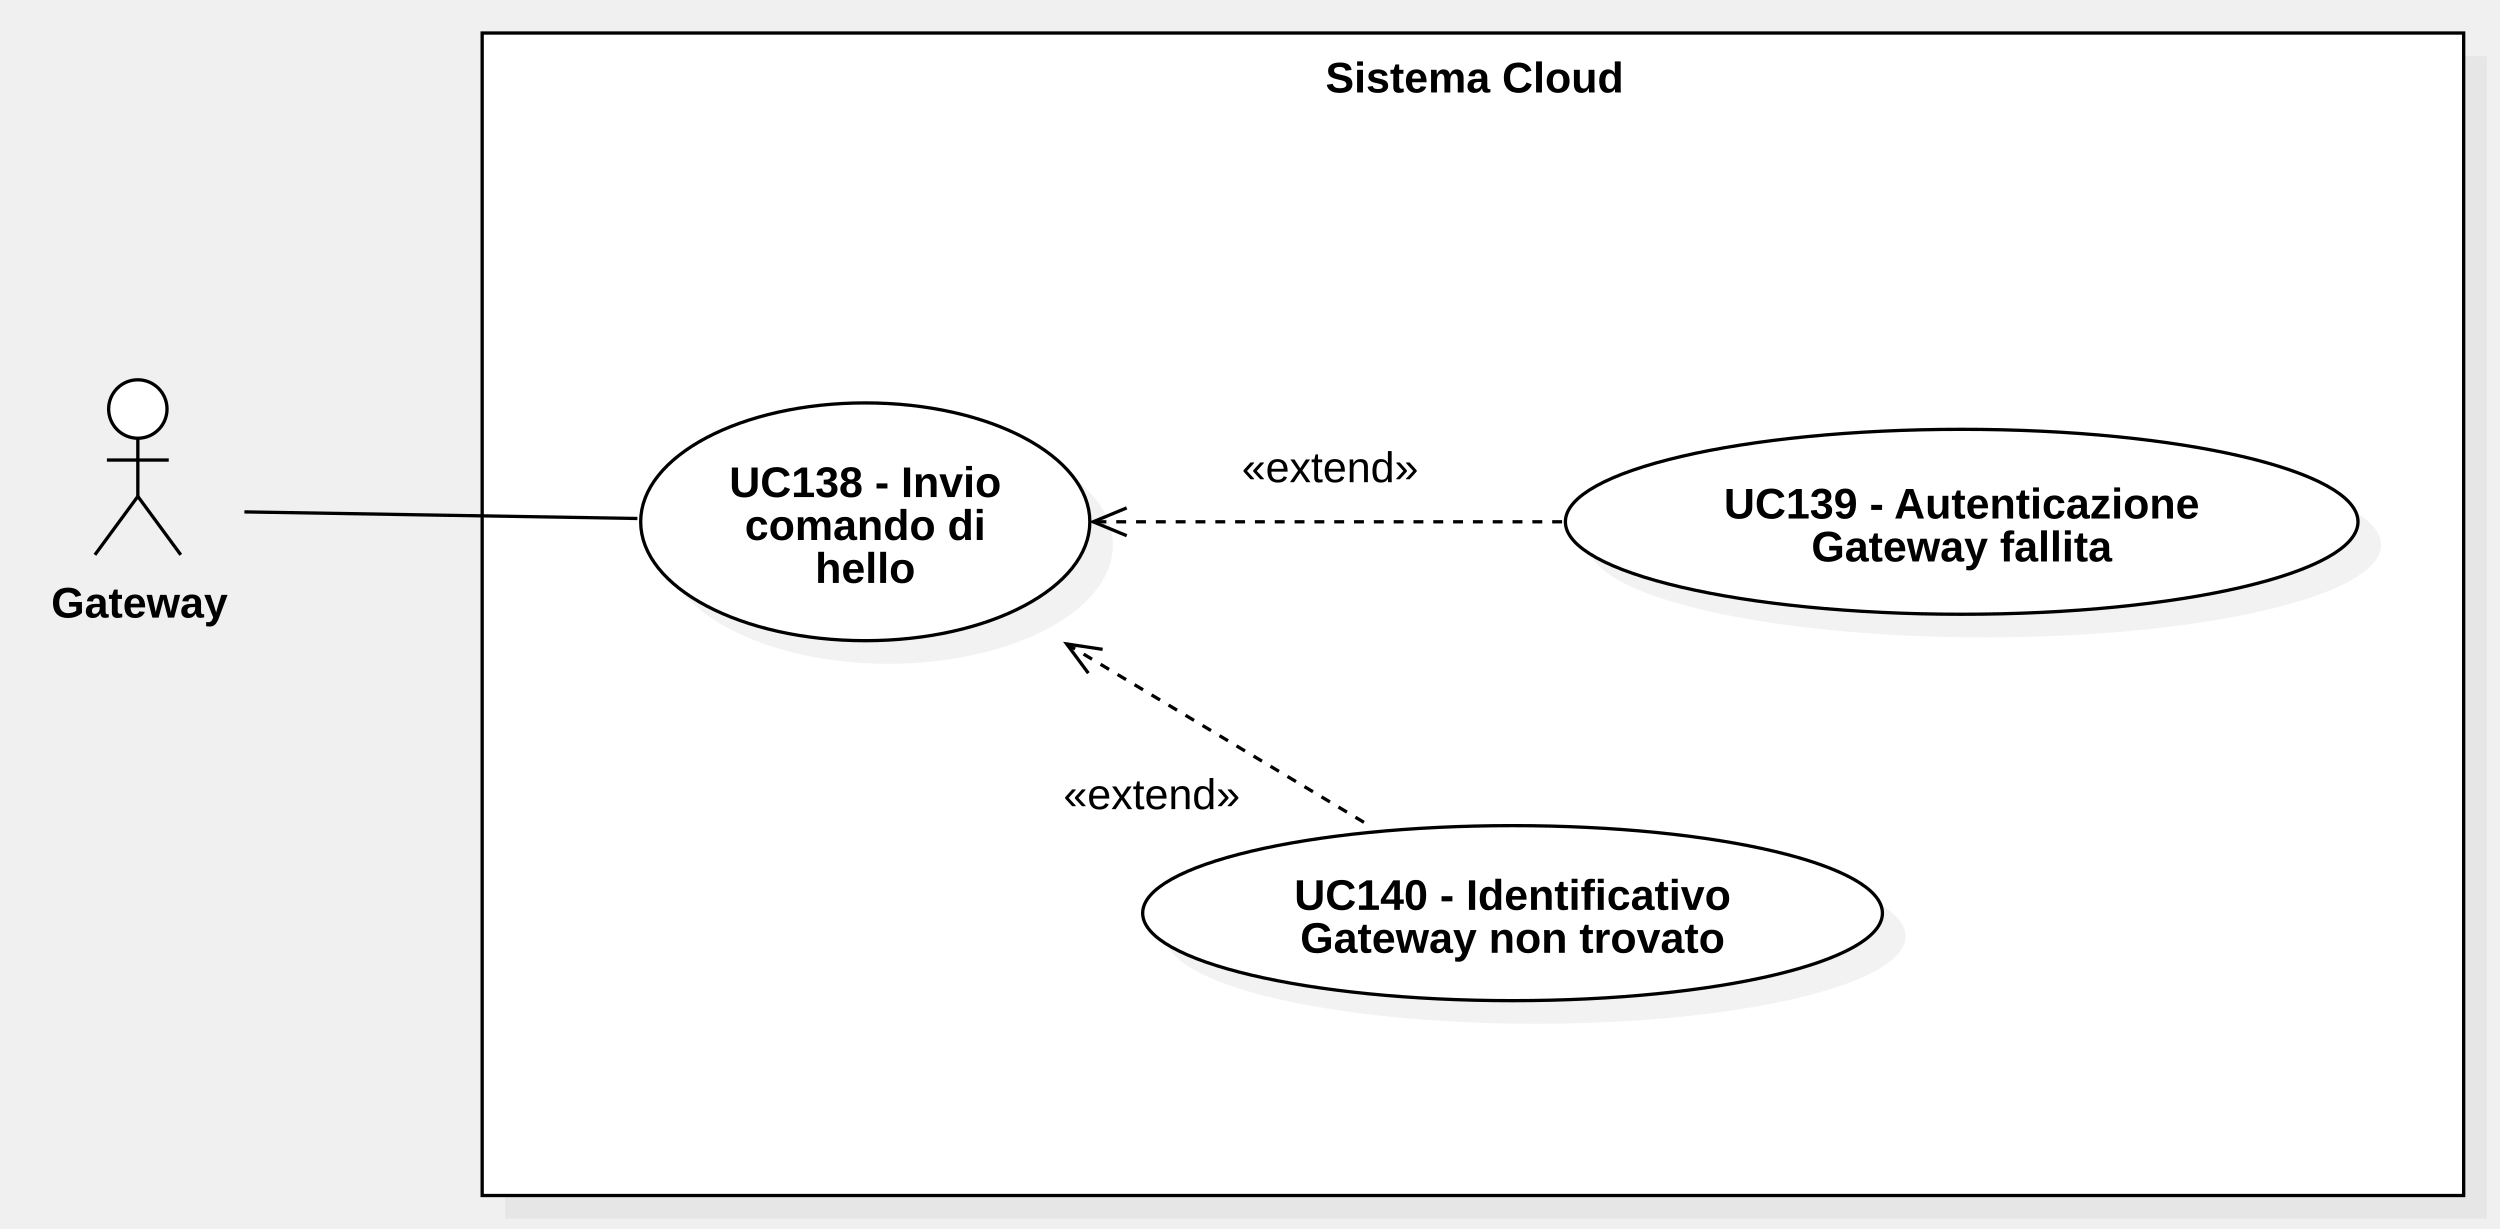
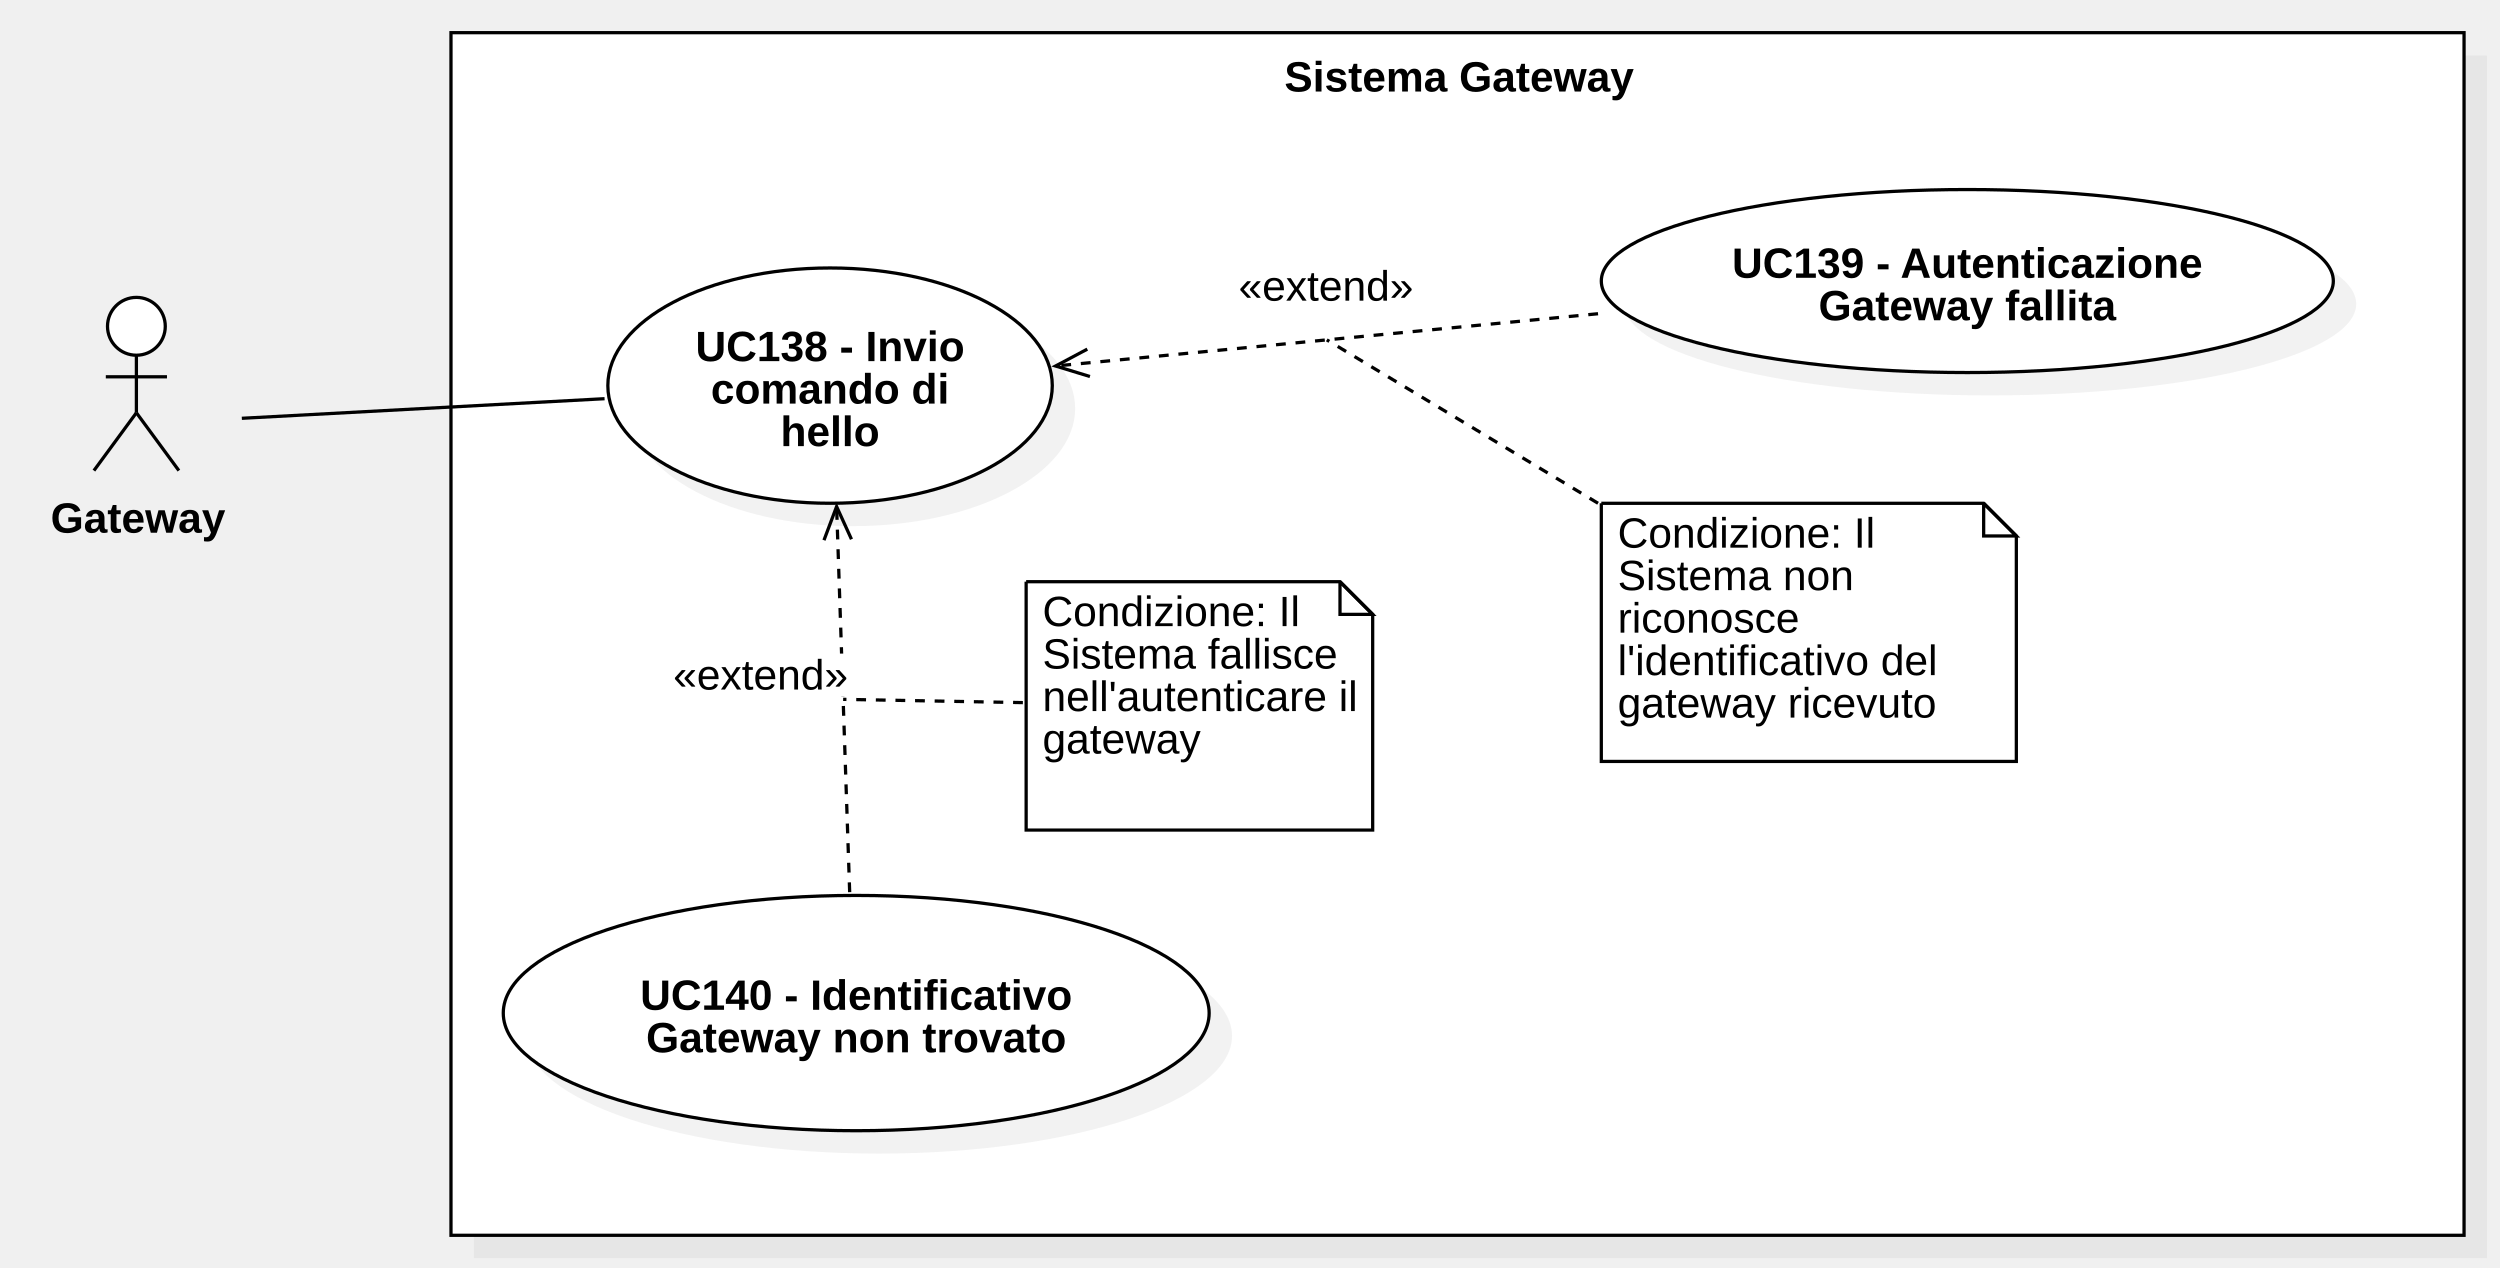
- <svg xmlns="http://www.w3.org/2000/svg" version="1.1" width="757" height="372">
+ <svg xmlns="http://www.w3.org/2000/svg" version="1.1" width="765" height="388">
  <defs />
  <g>
    <g>
-       <rect fill="#C0C0C0" stroke="none" x="333" y="242" width="600" height="352" transform="matrix(1 0 0 1 -180 -225)" fill-opacity="0.2" />
+       <rect fill="#C0C0C0" stroke="none" x="398" y="211" width="616" height="368" transform="matrix(1 0 0 1 -253 -194)" fill-opacity="0.2" />
    </g>
    <g>
-       <rect fill="#ffffff" stroke="none" x="326" y="235" width="600" height="352" transform="matrix(1 0 0 1 -180 -225)" />
+       <rect fill="#ffffff" stroke="none" x="391" y="204" width="616" height="368" transform="matrix(1 0 0 1 -253 -194)" />
    </g>
    <g>
-       <path fill="none" stroke="#000000" paint-order="fill stroke markers" d=" M 146 10 L 746 10 L 746 362 L 146 362 L 146 10 Z Z" stroke-miterlimit="10" stroke-dasharray="" />
+       <path fill="none" stroke="#000000" paint-order="fill stroke markers" d=" M 138 10 L 754 10 L 754 378 L 138 378 L 138 10 Z Z" stroke-miterlimit="10" stroke-dasharray="" />
    </g>
    <g>
      <g>
        <path fill="none" stroke="none" />
-         <text fill="#000000" stroke="none" font-family="Arial" font-size="13px" font-style="normal" font-weight="bold" text-decoration="undefined" x="626.5" y="248.5" text-anchor="middle" dominant-baseline="central" transform="matrix(1 0 0 1 -180 -225)">Sistema Cloud</text>
+         <text fill="#000000" stroke="none" font-family="Arial" font-size="13px" font-style="normal" font-weight="bold" text-decoration="undefined" x="699.5" y="217.5" text-anchor="middle" dominant-baseline="central" transform="matrix(1 0 0 1 -253 -194)">Sistema Gateway</text>
      </g>
    </g>
    <g>
-       <path fill="#ffffff" stroke="none" paint-order="stroke fill markers" d=" M 32.896 123.85 C 32.896 118.962 36.854 115 41.736 115 C 46.619 115 50.576 118.962 50.576 123.85 C 50.576 128.738 46.619 132.7 41.736 132.7 C 36.854 132.7 32.896 128.738 32.896 123.85 Z" />
+       <path fill="#ffffff" stroke="none" paint-order="stroke fill markers" d=" M 32.896 99.85 C 32.896 94.962 36.854 91 41.736 91 C 46.619 91 50.576 94.962 50.576 99.85 C 50.576 104.738 46.619 108.7 41.736 108.7 C 36.854 108.7 32.896 104.738 32.896 99.85 Z" />
    </g>
    <g>
-       <path fill="none" stroke="#000000" paint-order="fill stroke markers" d=" M 32.896 123.85 C 32.896 118.962 36.854 115 41.736 115 C 46.619 115 50.576 118.962 50.576 123.85 C 50.576 128.738 46.619 132.7 41.736 132.7 C 36.854 132.7 32.896 128.738 32.896 123.85 Z" stroke-miterlimit="10" stroke-dasharray="" />
+       <path fill="none" stroke="#000000" paint-order="fill stroke markers" d=" M 32.896 99.85 C 32.896 94.962 36.854 91 41.736 91 C 46.619 91 50.576 94.962 50.576 99.85 C 50.576 104.738 46.619 108.7 41.736 108.7 C 36.854 108.7 32.896 104.738 32.896 99.85 Z" stroke-miterlimit="10" stroke-dasharray="" />
    </g>
    <g>
-       <path fill="none" stroke="#000000" paint-order="fill stroke markers" d=" M 41.736 132.7 L 41.736 150.3" stroke-miterlimit="10" stroke-dasharray="" />
+       <path fill="none" stroke="#000000" paint-order="fill stroke markers" d=" M 41.736 108.7 L 41.736 126.3" stroke-miterlimit="10" stroke-dasharray="" />
    </g>
    <g>
-       <path fill="none" stroke="#000000" paint-order="fill stroke markers" d=" M 32.376 139.3 L 51.096 139.3" stroke-miterlimit="10" stroke-dasharray="" />
+       <path fill="none" stroke="#000000" paint-order="fill stroke markers" d=" M 32.376 115.3 L 51.096 115.3" stroke-miterlimit="10" stroke-dasharray="" />
    </g>
    <g>
-       <path fill="none" stroke="#000000" paint-order="fill stroke markers" d=" M 41.736 150.3 L 28.736 168" stroke-miterlimit="10" stroke-dasharray="" />
+       <path fill="none" stroke="#000000" paint-order="fill stroke markers" d=" M 41.736 126.3 L 28.736 144" stroke-miterlimit="10" stroke-dasharray="" />
    </g>
    <g>
-       <path fill="none" stroke="#000000" paint-order="fill stroke markers" d=" M 41.736 150.3 L 54.736 168" stroke-miterlimit="10" stroke-dasharray="" />
+       <path fill="none" stroke="#000000" paint-order="fill stroke markers" d=" M 41.736 126.3 L 54.736 144" stroke-miterlimit="10" stroke-dasharray="" />
    </g>
    <g>
      <g>
        <path fill="none" stroke="none" />
-         <text fill="#000000" stroke="none" font-family="Arial" font-size="13px" font-style="normal" font-weight="bold" text-decoration="undefined" x="222.236" y="407.5" text-anchor="middle" dominant-baseline="central" transform="matrix(1 0 0 1 -180 -225)">Gateway</text>
+         <text fill="#000000" stroke="none" font-family="Arial" font-size="13px" font-style="normal" font-weight="bold" text-decoration="undefined" x="295.236" y="352.5" text-anchor="middle" dominant-baseline="central" transform="matrix(1 0 0 1 -253 -194)">Gateway</text>
      </g>
    </g>
    <g>
-       <path fill="#C0C0C0" stroke="none" paint-order="stroke fill markers" d=" M 201 165 C 201 145.118 231.445 129 269 129 C 306.555 129 337 145.118 337 165 C 337 184.882 306.555 201 269 201 C 231.445 201 201 184.882 201 165 Z" fill-opacity="0.2" />
+       <path fill="#C0C0C0" stroke="none" paint-order="stroke fill markers" d=" M 193 125 C 193 105.118 223.445 89 261 89 C 298.555 89 329 105.118 329 125 C 329 144.882 298.555 161 261 161 C 223.445 161 193 144.882 193 125 Z" fill-opacity="0.2" />
    </g>
    <g>
-       <path fill="#ffffff" stroke="none" paint-order="stroke fill markers" d=" M 194 158 C 194 138.118 224.445 122 262 122 C 299.555 122 330 138.118 330 158 C 330 177.882 299.555 194 262 194 C 224.445 194 194 177.882 194 158 Z" />
+       <path fill="#ffffff" stroke="none" paint-order="stroke fill markers" d=" M 186 118 C 186 98.118 216.445 82 254 82 C 291.555 82 322 98.118 322 118 C 322 137.882 291.555 154 254 154 C 216.445 154 186 137.882 186 118 Z" />
    </g>
    <g>
-       <path fill="none" stroke="#000000" paint-order="fill stroke markers" d=" M 194 158 C 194 138.118 224.445 122 262 122 C 299.555 122 330 138.118 330 158 C 330 177.882 299.555 194 262 194 C 224.445 194 194 177.882 194 158 Z" stroke-miterlimit="10" stroke-dasharray="" />
+       <path fill="none" stroke="#000000" paint-order="fill stroke markers" d=" M 186 118 C 186 98.118 216.445 82 254 82 C 291.555 82 322 98.118 322 118 C 322 137.882 291.555 154 254 154 C 216.445 154 186 137.882 186 118 Z" stroke-miterlimit="10" stroke-dasharray="" />
    </g>
    <g>
      <g>
        <path fill="none" stroke="none" />
-         <text fill="#000000" stroke="none" font-family="Arial" font-size="13px" font-style="normal" font-weight="bold" text-decoration="undefined" x="442" y="371" text-anchor="middle" dominant-baseline="central" transform="matrix(1 0 0 1 -180 -225)">UC138 - Invio</text>
-         <text fill="#000000" stroke="none" font-family="Arial" font-size="13px" font-style="normal" font-weight="bold" text-decoration="undefined" x="442" y="384" text-anchor="middle" dominant-baseline="central" transform="matrix(1 0 0 1 -180 -225)">comando di</text>
-         <text fill="#000000" stroke="none" font-family="Arial" font-size="13px" font-style="normal" font-weight="bold" text-decoration="undefined" x="442" y="397" text-anchor="middle" dominant-baseline="central" transform="matrix(1 0 0 1 -180 -225)">hello</text>
+         <text fill="#000000" stroke="none" font-family="Arial" font-size="13px" font-style="normal" font-weight="bold" text-decoration="undefined" x="507" y="300" text-anchor="middle" dominant-baseline="central" transform="matrix(1 0 0 1 -253 -194)">UC138 - Invio</text>
+         <text fill="#000000" stroke="none" font-family="Arial" font-size="13px" font-style="normal" font-weight="bold" text-decoration="undefined" x="507" y="313" text-anchor="middle" dominant-baseline="central" transform="matrix(1 0 0 1 -253 -194)">comando di</text>
+         <text fill="#000000" stroke="none" font-family="Arial" font-size="13px" font-style="normal" font-weight="bold" text-decoration="undefined" x="507" y="326" text-anchor="middle" dominant-baseline="central" transform="matrix(1 0 0 1 -253 -194)">hello</text>
      </g>
    </g>
    <g>
-       <path fill="#C0C0C0" stroke="none" paint-order="stroke fill markers" d=" M 481 165 C 481 149.536 534.726 137 601 137 C 667.274 137 721 149.536 721 165 C 721 180.464 667.274 193 601 193 C 534.726 193 481 180.464 481 165 Z" fill-opacity="0.2" />
+       <path fill="#C0C0C0" stroke="none" paint-order="stroke fill markers" d=" M 497 93 C 497 77.536 547.144 65 609 65 C 670.856 65 721 77.536 721 93 C 721 108.464 670.856 121 609 121 C 547.144 121 497 108.464 497 93 Z" fill-opacity="0.2" />
    </g>
    <g>
-       <path fill="#ffffff" stroke="none" paint-order="stroke fill markers" d=" M 474 158 C 474 142.536 527.726 130 594 130 C 660.274 130 714 142.536 714 158 C 714 173.464 660.274 186 594 186 C 527.726 186 474 173.464 474 158 Z" />
+       <path fill="#ffffff" stroke="none" paint-order="stroke fill markers" d=" M 490 86 C 490 70.536 540.144 58 602 58 C 663.856 58 714 70.536 714 86 C 714 101.464 663.856 114 602 114 C 540.144 114 490 101.464 490 86 Z" />
    </g>
    <g>
-       <path fill="none" stroke="#000000" paint-order="fill stroke markers" d=" M 474 158 C 474 142.536 527.726 130 594 130 C 660.274 130 714 142.536 714 158 C 714 173.464 660.274 186 594 186 C 527.726 186 474 173.464 474 158 Z" stroke-miterlimit="10" stroke-dasharray="" />
+       <path fill="none" stroke="#000000" paint-order="fill stroke markers" d=" M 490 86 C 490 70.536 540.144 58 602 58 C 663.856 58 714 70.536 714 86 C 714 101.464 663.856 114 602 114 C 540.144 114 490 101.464 490 86 Z" stroke-miterlimit="10" stroke-dasharray="" />
    </g>
    <g>
      <g>
        <path fill="none" stroke="none" />
-         <text fill="#000000" stroke="none" font-family="Arial" font-size="13px" font-style="normal" font-weight="bold" text-decoration="undefined" x="774" y="377.5" text-anchor="middle" dominant-baseline="central" transform="matrix(1 0 0 1 -180 -225)">UC139 - Autenticazione</text>
-         <text fill="#000000" stroke="none" font-family="Arial" font-size="13px" font-style="normal" font-weight="bold" text-decoration="undefined" x="774" y="390.5" text-anchor="middle" dominant-baseline="central" transform="matrix(1 0 0 1 -180 -225)">Gateway fallita</text>
+         <text fill="#000000" stroke="none" font-family="Arial" font-size="13px" font-style="normal" font-weight="bold" text-decoration="undefined" x="855" y="274.5" text-anchor="middle" dominant-baseline="central" transform="matrix(1 0 0 1 -253 -194)">UC139 - Autenticazione</text>
+         <text fill="#000000" stroke="none" font-family="Arial" font-size="13px" font-style="normal" font-weight="bold" text-decoration="undefined" x="855" y="287.5" text-anchor="middle" dominant-baseline="central" transform="matrix(1 0 0 1 -253 -194)">Gateway fallita</text>
      </g>
    </g>
    <g>
-       <path fill="#C0C0C0" stroke="none" paint-order="stroke fill markers" d=" M 353 283.5 C 353 268.864 403.144 257 465 257 C 526.856 257 577 268.864 577 283.5 C 577 298.136 526.856 310 465 310 C 403.144 310 353 298.136 353 283.5 Z" fill-opacity="0.2" />
+       <path fill="none" stroke="#000000" paint-order="fill stroke markers" d=" M 489 96 L 323 112" stroke-miterlimit="10" stroke-dasharray="3" />
    </g>
    <g>
-       <path fill="#ffffff" stroke="none" paint-order="stroke fill markers" d=" M 346 276.5 C 346 261.864 396.144 250 458 250 C 519.856 250 570 261.864 570 276.5 C 570 291.136 519.856 303 458 303 C 396.144 303 346 291.136 346 276.5 Z" />
+       <path fill="none" stroke="#000000" paint-order="fill stroke markers" d=" M 332.712 106.835 L 323 112 L 333.52 115.215" stroke-miterlimit="10" stroke-dasharray="" />
    </g>
    <g>
-       <path fill="none" stroke="#000000" paint-order="fill stroke markers" d=" M 346 276.5 C 346 261.864 396.144 250 458 250 C 519.856 250 570 261.864 570 276.5 C 570 291.136 519.856 303 458 303 C 396.144 303 346 291.136 346 276.5 Z" stroke-miterlimit="10" stroke-dasharray="" />
+       <rect fill="#ffffff" stroke="none" x="632" y="275" width="53.492" height="13" transform="matrix(1 0 0 1 -253 -194)" />
    </g>
    <g>
      <g>
        <path fill="none" stroke="none" />
-         <text fill="#000000" stroke="none" font-family="Arial" font-size="13px" font-style="normal" font-weight="bold" text-decoration="undefined" x="638" y="496" text-anchor="middle" dominant-baseline="central" transform="matrix(1 0 0 1 -180 -225)">UC140 - Identificativo</text>
-         <text fill="#000000" stroke="none" font-family="Arial" font-size="13px" font-style="normal" font-weight="bold" text-decoration="undefined" x="638" y="509" text-anchor="middle" dominant-baseline="central" transform="matrix(1 0 0 1 -180 -225)">Gateway non trovato</text>
+         <text fill="#000000" stroke="none" font-family="Arial" font-size="13px" font-style="normal" font-weight="normal" text-decoration="undefined" x="658.746" y="281.5" text-anchor="middle" dominant-baseline="central" transform="matrix(1 0 0 1 -253 -194)">«extend»</text>
      </g>
    </g>
    <g>
-       <path fill="none" stroke="#000000" paint-order="fill stroke markers" d=" M 473 158 L 331 158" stroke-miterlimit="10" stroke-dasharray="3" />
+       <path fill="none" stroke="#000000" paint-order="fill stroke markers" d=" M 260 273 L 256 155" stroke-miterlimit="10" stroke-dasharray="3" />
    </g>
    <g>
-       <path fill="none" stroke="#000000" paint-order="fill stroke markers" d=" M 341.163 153.79 L 331 158 L 341.163 162.21" stroke-miterlimit="10" stroke-dasharray="" />
+       <path fill="none" stroke="#000000" paint-order="fill stroke markers" d=" M 260.551 165.014 L 256 155 L 252.137 165.299" stroke-miterlimit="10" stroke-dasharray="" />
    </g>
    <g>
-       <rect fill="#ffffff" stroke="none" x="556" y="360" width="53.492" height="13" transform="matrix(1 0 0 1 -180 -225)" />
+       <rect fill="#ffffff" stroke="none" x="459" y="394" width="53.492" height="13" transform="matrix(1 0 0 1 -253 -194)" />
    </g>
    <g>
      <g>
        <path fill="none" stroke="none" />
-         <text fill="#000000" stroke="none" font-family="Arial" font-size="13px" font-style="normal" font-weight="normal" text-decoration="undefined" x="582.746" y="366.5" text-anchor="middle" dominant-baseline="central" transform="matrix(1 0 0 1 -180 -225)">«extend»</text>
+         <text fill="#000000" stroke="none" font-family="Arial" font-size="13px" font-style="normal" font-weight="normal" text-decoration="undefined" x="485.746" y="400.5" text-anchor="middle" dominant-baseline="central" transform="matrix(1 0 0 1 -253 -194)">«extend»</text>
      </g>
    </g>
    <g>
-       <path fill="none" stroke="#000000" paint-order="fill stroke markers" d=" M 413 249 L 323 195" stroke-miterlimit="10" stroke-dasharray="3" />
+       <path fill="none" stroke="#000000" paint-order="fill stroke markers" d=" M 74 128 L 185 122" stroke-miterlimit="10" stroke-dasharray="" />
    </g>
    <g>
-       <path fill="none" stroke="#000000" paint-order="fill stroke markers" d=" M 333.88 196.619 L 323 195 L 329.549 203.838" stroke-miterlimit="10" stroke-dasharray="" />
+       <path fill="#C0C0C0" stroke="none" paint-order="stroke fill markers" d=" M 161 317 C 161 297.118 209.353 281 269 281 C 328.647 281 377 297.118 377 317 C 377 336.882 328.647 353 269 353 C 209.353 353 161 336.882 161 317 Z" fill-opacity="0.2" />
    </g>
    <g>
-       <rect fill="#ffffff" stroke="none" x="502" y="459" width="53.492" height="13" transform="matrix(1 0 0 1 -180 -225)" />
+       <path fill="#ffffff" stroke="none" paint-order="stroke fill markers" d=" M 154 310 C 154 290.118 202.353 274 262 274 C 321.647 274 370 290.118 370 310 C 370 329.882 321.647 346 262 346 C 202.353 346 154 329.882 154 310 Z" />
+     </g>
+     <g>
+       <path fill="none" stroke="#000000" paint-order="fill stroke markers" d=" M 154 310 C 154 290.118 202.353 274 262 274 C 321.647 274 370 290.118 370 310 C 370 329.882 321.647 346 262 346 C 202.353 346 154 329.882 154 310 Z" stroke-miterlimit="10" stroke-dasharray="" />
    </g>
    <g>
      <g>
        <path fill="none" stroke="none" />
-         <text fill="#000000" stroke="none" font-family="Arial" font-size="13px" font-style="normal" font-weight="normal" text-decoration="undefined" x="528.746" y="465.5" text-anchor="middle" dominant-baseline="central" transform="matrix(1 0 0 1 -180 -225)">«extend»</text>
+         <text fill="#000000" stroke="none" font-family="Arial" font-size="13px" font-style="normal" font-weight="bold" text-decoration="undefined" x="515" y="498.5" text-anchor="middle" dominant-baseline="central" transform="matrix(1 0 0 1 -253 -194)">UC140 - Identificativo</text>
+         <text fill="#000000" stroke="none" font-family="Arial" font-size="13px" font-style="normal" font-weight="bold" text-decoration="undefined" x="515" y="511.5" text-anchor="middle" dominant-baseline="central" transform="matrix(1 0 0 1 -253 -194)">Gateway non trovato</text>
      </g>
    </g>
    <g>
-       <path fill="none" stroke="#000000" paint-order="fill stroke markers" d=" M 74 155 L 193 157" stroke-miterlimit="10" stroke-dasharray="" />
+       <path fill="#ffffff" stroke="none" paint-order="stroke fill markers" d=" M 314 178 L 410.039 178 L 420.039 188 L 420.039 254 L 314 254 L 314 178" />
+     </g>
+     <g>
+       <path fill="none" stroke="#000000" paint-order="fill stroke markers" d=" M 314 178 L 410.039 178 L 420.039 188 L 420.039 254 L 314 254 L 314 178 L 314 178" stroke-miterlimit="10" stroke-dasharray="" />
+     </g>
+     <g>
+       <path fill="none" stroke="#000000" paint-order="fill stroke markers" d=" M 410.039 178 L 410.039 188 L 420.039 188 L 410.039 178" stroke-miterlimit="10" stroke-dasharray="" />
+     </g>
+     <g>
+       <g>
+         <path fill="none" stroke="none" />
+         <text fill="#000000" stroke="none" font-family="Arial" font-size="13px" font-style="normal" font-weight="normal" text-decoration="undefined" x="572" y="377" text-anchor="start" dominant-baseline="text-before-edge" transform="matrix(1 0 0 1 -253 -194)">Condizione: Il</text>
+         <text fill="#000000" stroke="none" font-family="Arial" font-size="13px" font-style="normal" font-weight="normal" text-decoration="undefined" x="572" y="390" text-anchor="start" dominant-baseline="text-before-edge" transform="matrix(1 0 0 1 -253 -194)">Sistema fallisce</text>
+         <text fill="#000000" stroke="none" font-family="Arial" font-size="13px" font-style="normal" font-weight="normal" text-decoration="undefined" x="572" y="403" text-anchor="start" dominant-baseline="text-before-edge" transform="matrix(1 0 0 1 -253 -194)">nell'autenticare il</text>
+         <text fill="#000000" stroke="none" font-family="Arial" font-size="13px" font-style="normal" font-weight="normal" text-decoration="undefined" x="572" y="416" text-anchor="start" dominant-baseline="text-before-edge" transform="matrix(1 0 0 1 -253 -194)">gateway</text>
+       </g>
+     </g>
+     <g>
+       <path fill="#ffffff" stroke="none" paint-order="stroke fill markers" d=" M 490 154 L 607 154 L 617 164 L 617 233 L 490 233 L 490 154" />
+     </g>
+     <g>
+       <path fill="none" stroke="#000000" paint-order="fill stroke markers" d=" M 490 154 L 607 154 L 617 164 L 617 233 L 490 233 L 490 154 L 490 154" stroke-miterlimit="10" stroke-dasharray="" />
+     </g>
+     <g>
+       <path fill="none" stroke="#000000" paint-order="fill stroke markers" d=" M 607 154 L 607 164 L 617 164 L 607 154" stroke-miterlimit="10" stroke-dasharray="" />
+     </g>
+     <g>
+       <g>
+         <path fill="none" stroke="none" />
+         <text fill="#000000" stroke="none" font-family="Arial" font-size="13px" font-style="normal" font-weight="normal" text-decoration="undefined" x="748" y="353" text-anchor="start" dominant-baseline="text-before-edge" transform="matrix(1 0 0 1 -253 -194)">Condizione: Il</text>
+         <text fill="#000000" stroke="none" font-family="Arial" font-size="13px" font-style="normal" font-weight="normal" text-decoration="undefined" x="748" y="366" text-anchor="start" dominant-baseline="text-before-edge" transform="matrix(1 0 0 1 -253 -194)">Sistema non</text>
+         <text fill="#000000" stroke="none" font-family="Arial" font-size="13px" font-style="normal" font-weight="normal" text-decoration="undefined" x="748" y="379" text-anchor="start" dominant-baseline="text-before-edge" transform="matrix(1 0 0 1 -253 -194)">riconosce</text>
+         <text fill="#000000" stroke="none" font-family="Arial" font-size="13px" font-style="normal" font-weight="normal" text-decoration="undefined" x="748" y="392" text-anchor="start" dominant-baseline="text-before-edge" transform="matrix(1 0 0 1 -253 -194)">l'identificativo del</text>
+         <text fill="#000000" stroke="none" font-family="Arial" font-size="13px" font-style="normal" font-weight="normal" text-decoration="undefined" x="748" y="405" text-anchor="start" dominant-baseline="text-before-edge" transform="matrix(1 0 0 1 -253 -194)">gateway ricevuto</text>
+       </g>
+     </g>
+     <g>
+       <path fill="none" stroke="#000000" paint-order="fill stroke markers" d=" M 313 215 L 258 214" stroke-miterlimit="10" stroke-dasharray="3" />
+     </g>
+     <g>
+       <path fill="none" stroke="#000000" paint-order="fill stroke markers" d=" M 489 154 L 406 104" stroke-miterlimit="10" stroke-dasharray="3" />
    </g>
  </g>
</svg>
